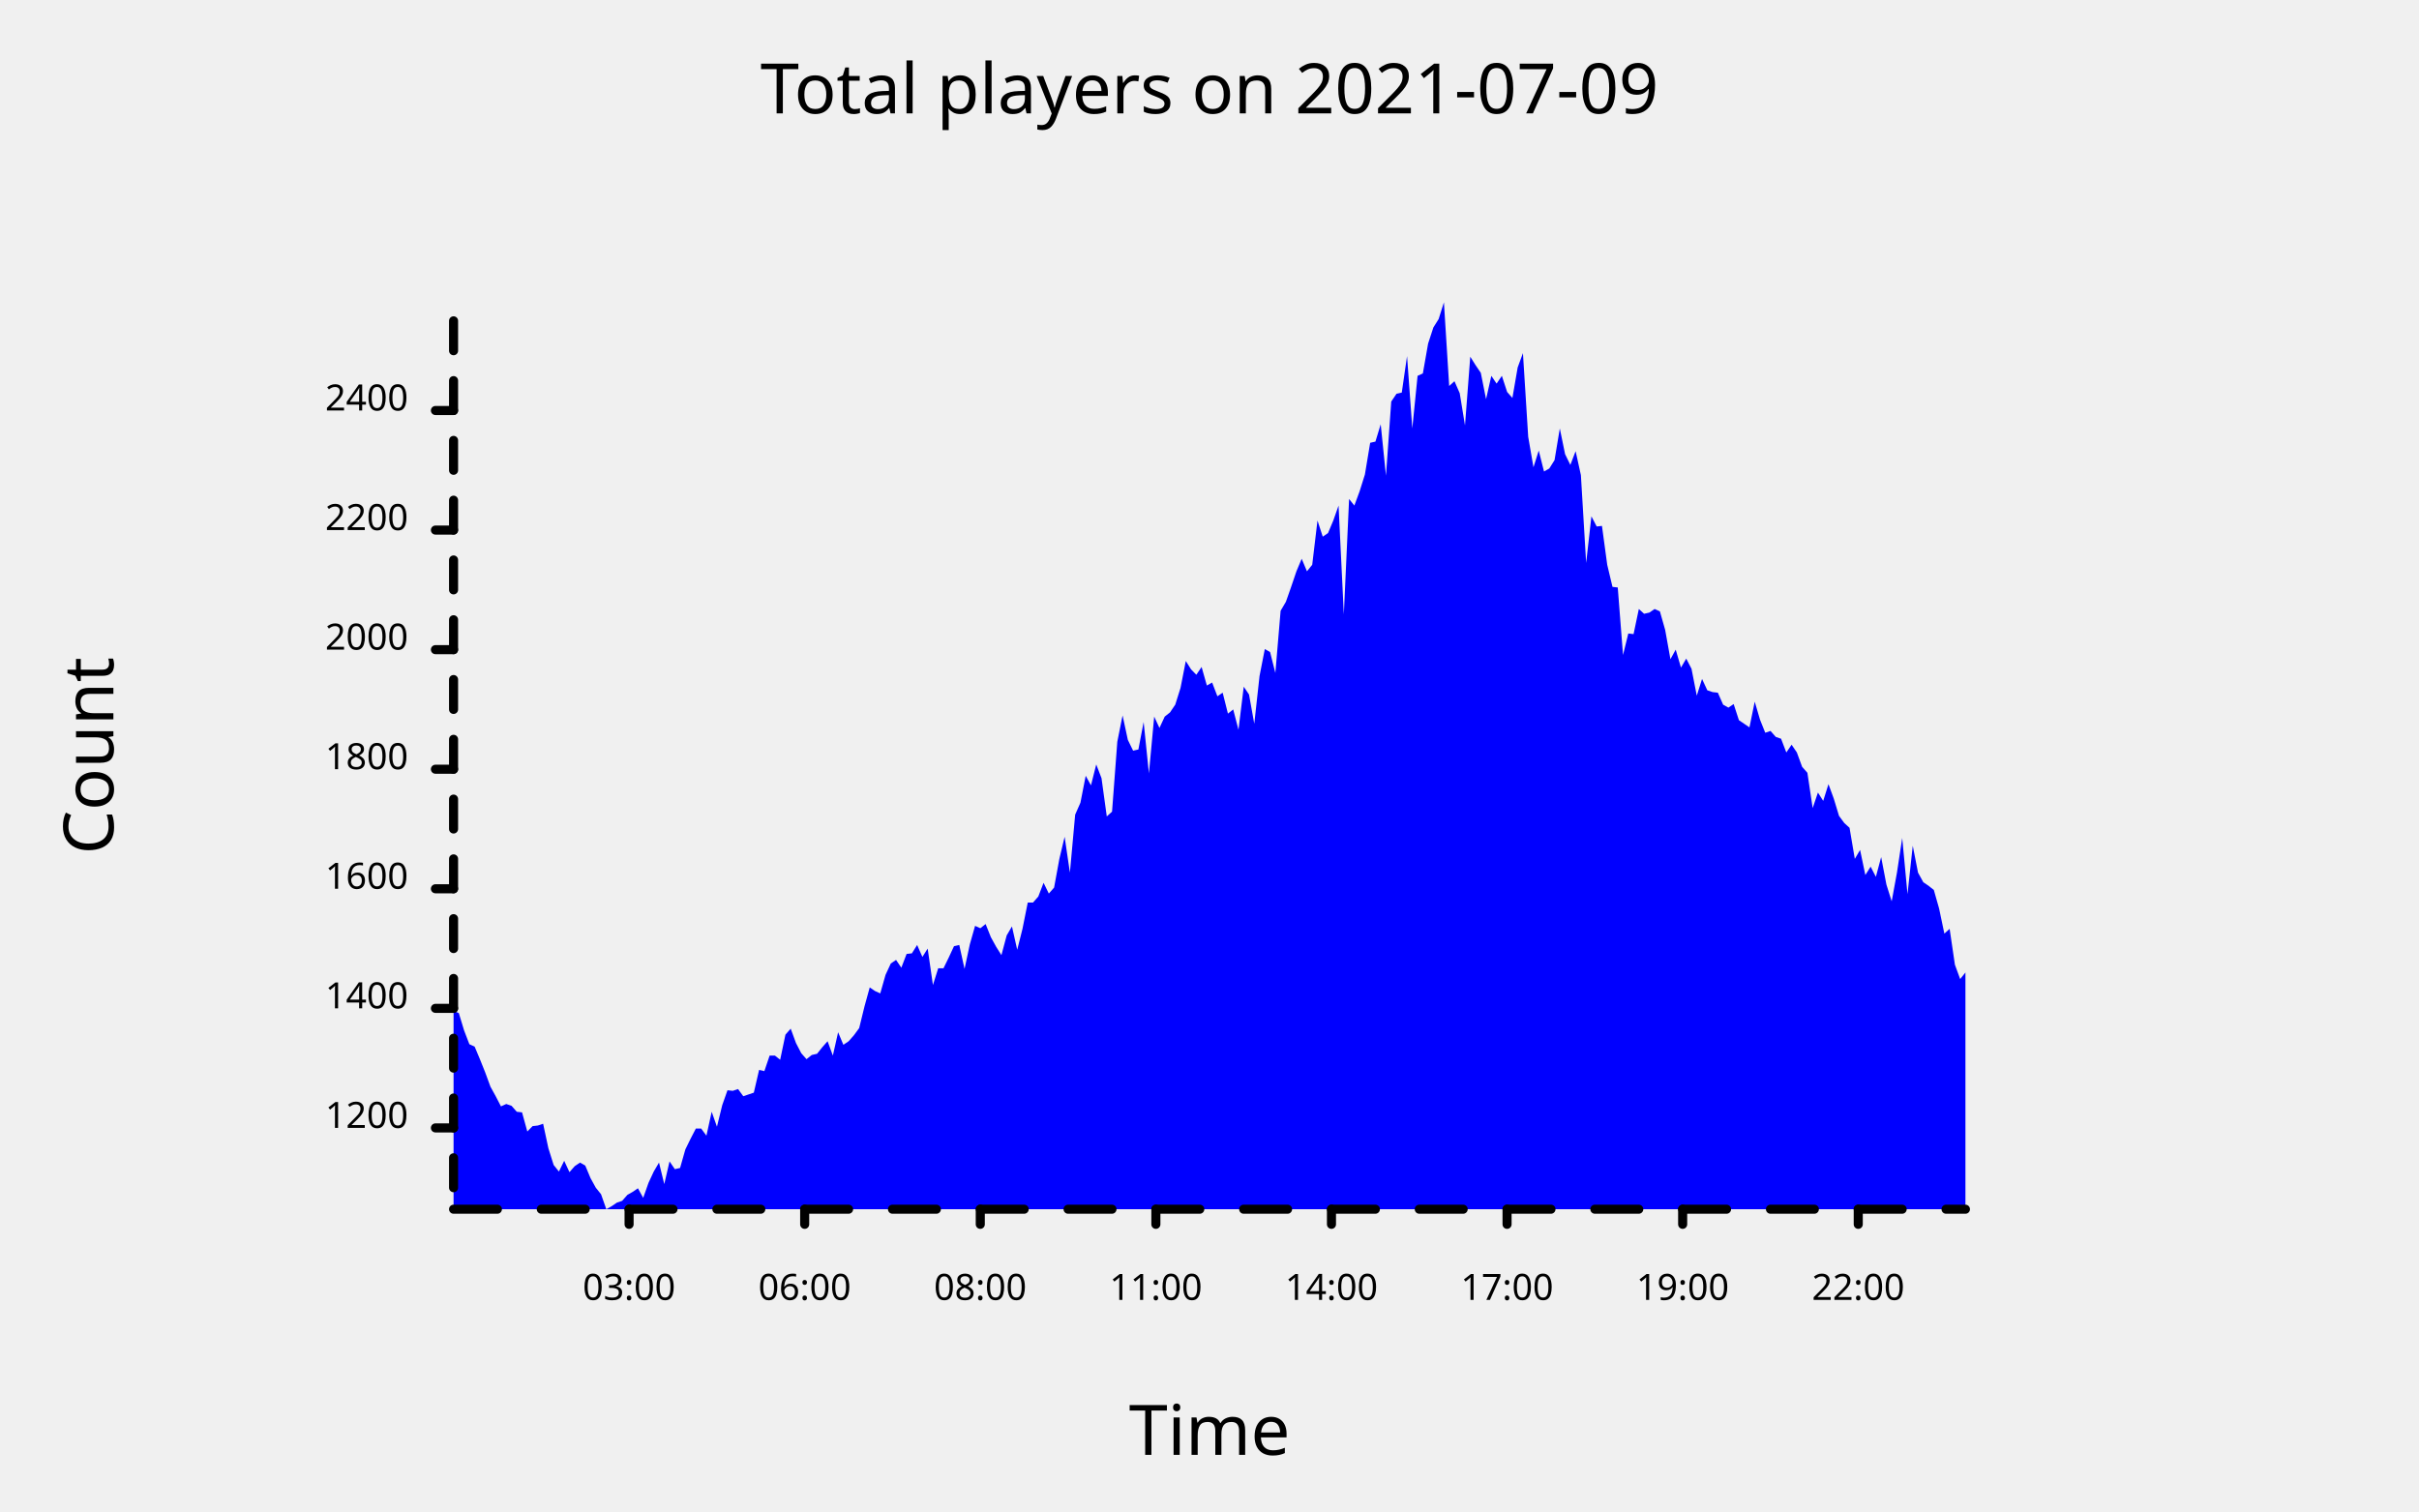
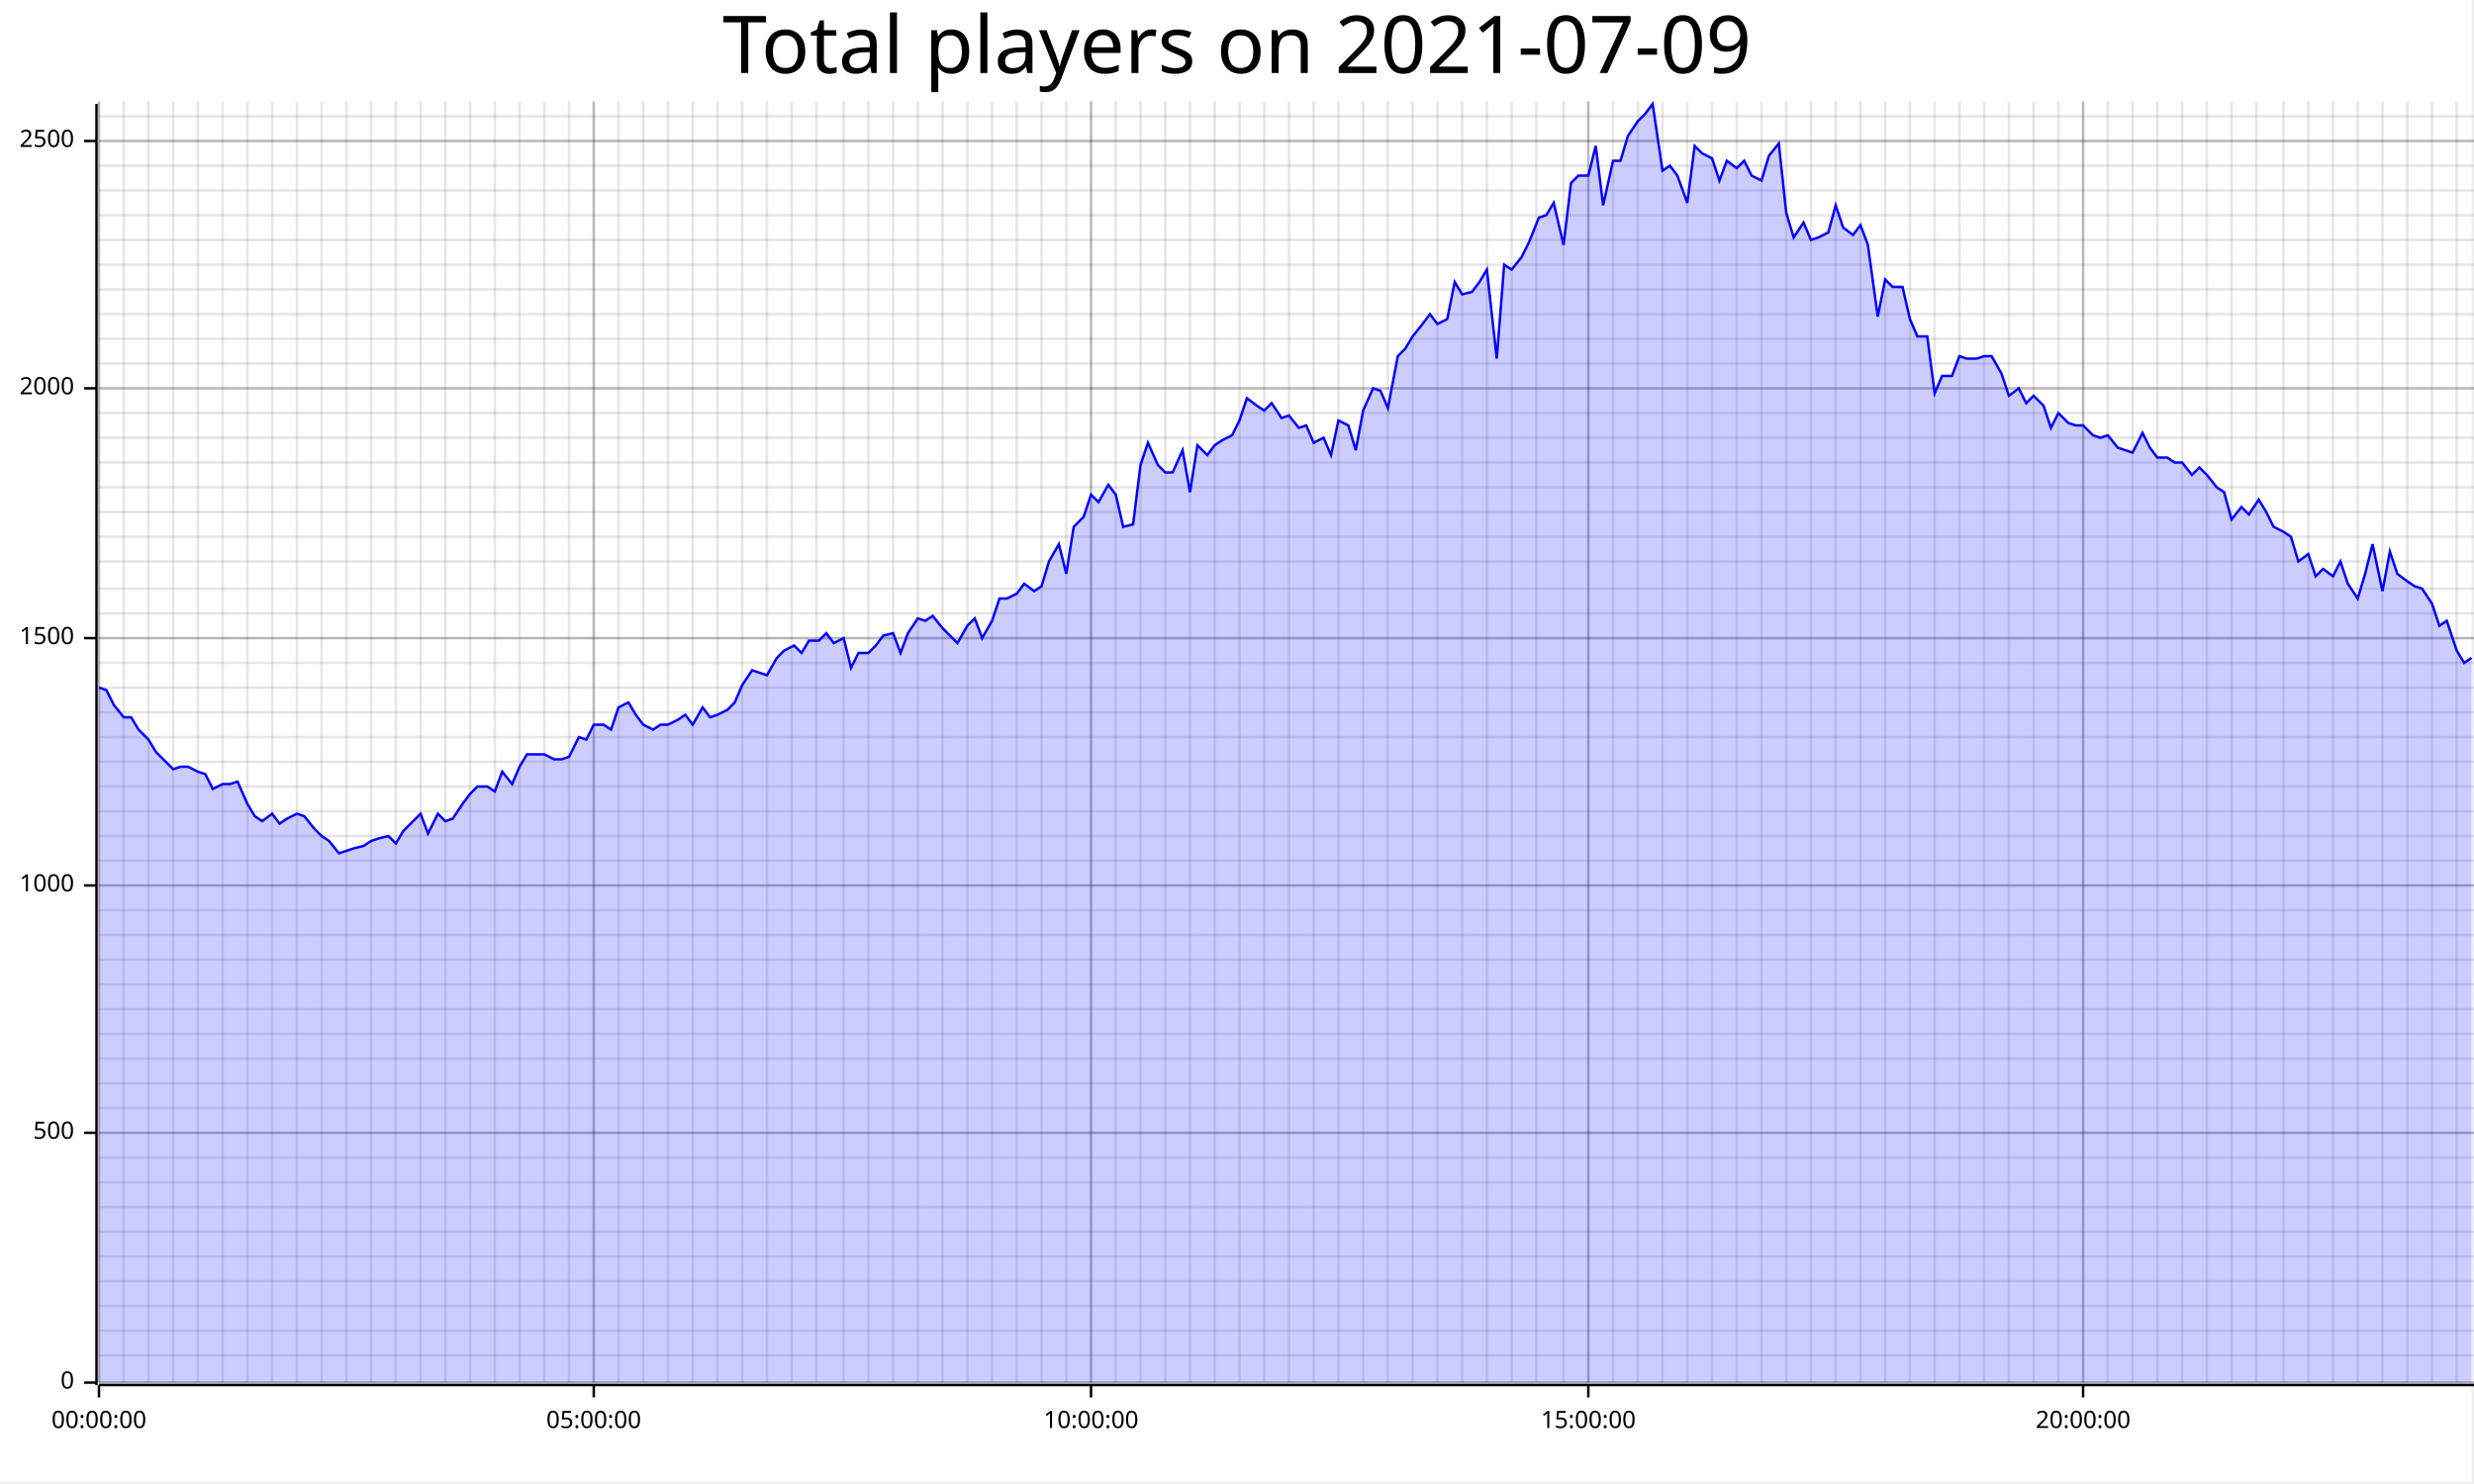
- <svg xmlns="http://www.w3.org/2000/svg" class="poloto" width="800" height="500" viewBox="0 0 800 500">
-   <style>.poloto { stroke-linecap:round; stroke-linejoin:round; font-family: 'Tahoma', sans-serif; background-color: AliceBlue;} .poloto_scatter{stroke-width:7} .poloto_line{stroke-width:2} .poloto_text{fill: black;} .poloto_axis_lines{stroke: black;stroke-width:3;fill:none;stroke-dasharray:none} .poloto0stroke{stroke:  blue;} .poloto1stroke{stroke:  red;} .poloto2stroke{stroke:  green;} .poloto3stroke{stroke:  gold;} .poloto4stroke{stroke:  aqua;} .poloto5stroke{stroke:  lime;} .poloto6stroke{stroke:  orange;} .poloto7stroke{stroke:  chocolate;} .poloto0fill{fill:blue;} .poloto1fill{fill:red;} .poloto2fill{fill:green;} .poloto3fill{fill:gold;} .poloto4fill{fill:aqua;} .poloto5fill{fill:lime;} .poloto6fill{fill:orange;} .poloto7fill{fill:chocolate;}</style>
-   <text class="poloto_text poloto_legend_text" alignment-baseline="middle" text-anchor="start" font-size="large" x="675" y="100" />
-   <path class="poloto_linefill poloto0fill" d=" M 150 400 L 150 334.344 L 151.742 335.135 L 153.484 340.87 L 155.226 345.419 L 156.969 346.21 L 158.711 350.363 L 160.453 354.713 L 162.195 359.459 L 163.937 362.624 L 165.679 365.985 L 167.422 365.194 L 169.164 365.788 L 170.906 367.765 L 172.648 367.963 L 174.39 374.291 L 176.132 372.512 L 177.875 372.314 L 179.617 371.721 L 181.359 379.829 L 183.101 385.366 L 184.843 387.541 L 186.585 383.982 L 188.328 387.739 L 190.07 385.761 L 191.812 384.575 L 193.554 385.564 L 195.296 389.717 L 197.038 392.881 L 198.78 395.056 L 200.523 400 L 202.265 399.011 L 204.007 397.825 L 205.749 397.231 L 207.491 395.254 L 209.233 394.265 L 210.976 393.078 L 212.718 396.243 L 214.46 391.299 L 216.202 387.541 L 217.944 384.575 L 219.686 391.694 L 221.429 384.179 L 223.177 386.75 L 224.913 386.355 L 226.655 380.224 L 228.397 376.664 L 230.139 373.303 L 231.882 373.303 L 233.624 375.676 L 235.366 367.765 L 237.108 372.709 L 238.85 365.59 L 240.592 360.646 L 242.334 360.844 L 244.077 360.25 L 245.819 362.624 L 247.561 362.03 L 249.303 361.437 L 251.045 353.922 L 252.787 354.318 L 254.53 349.176 L 256.272 349.176 L 258.014 350.56 L 259.756 342.254 L 261.498 340.277 L 263.24 345.023 L 264.983 348.385 L 266.725 350.363 L 268.467 348.978 L 270.209 348.583 L 271.951 346.407 L 273.693 344.43 L 275.436 349.176 L 277.178 341.463 L 278.92 345.616 L 280.662 344.43 L 282.404 342.452 L 284.146 340.079 L 285.889 332.96 L 287.631 326.632 L 289.373 327.818 L 291.115 328.609 L 292.857 322.479 L 294.599 318.721 L 296.341 317.535 L 298.084 320.105 L 299.826 315.557 L 301.568 315.359 L 303.31 312.591 L 305.052 316.546 L 306.794 313.777 L 308.537 325.84 L 310.279 320.303 L 312.021 320.303 L 313.763 316.744 L 315.505 312.986 L 317.247 312.591 L 318.99 320.501 L 320.732 312.393 L 322.474 306.262 L 324.216 307.053 L 325.958 305.669 L 327.7 310.02 L 329.443 313.184 L 331.185 315.953 L 332.927 309.426 L 334.669 306.46 L 336.411 314.173 L 338.153 307.251 L 339.895 298.55 L 341.638 298.55 L 343.38 296.572 L 345.122 292.024 L 346.864 295.583 L 348.606 293.606 L 350.348 284.113 L 352.091 276.796 L 353.833 288.662 L 355.575 269.479 L 357.317 265.524 L 359.059 256.625 L 360.801 259.789 L 362.544 252.868 L 364.286 257.416 L 366.028 270.073 L 367.77 268.49 L 369.512 245.353 L 371.254 236.651 L 372.997 244.759 L 374.739 248.319 L 376.481 247.924 L 378.223 238.827 L 379.965 255.834 L 381.707 237.047 L 383.449 240.804 L 385.192 237.047 L 386.934 235.662 L 388.676 233.092 L 390.418 227.554 L 392.16 218.655 L 393.902 221.424 L 395.645 223.204 L 397.387 220.633 L 399.129 226.763 L 400.871 225.775 L 402.613 230.323 L 404.355 229.136 L 406.098 236.058 L 407.84 234.674 L 409.582 241.397 L 411.324 227.159 L 413.066 229.73 L 414.808 239.42 L 416.551 223.599 L 418.293 214.7 L 420.035 215.689 L 421.777 222.61 L 423.519 202.044 L 425.261 199.077 L 427.003 194.133 L 428.746 188.991 L 430.488 184.838 L 432.23 188.991 L 433.972 186.816 L 435.714 172.182 L 437.456 177.521 L 439.199 176.335 L 440.941 172.182 L 442.683 167.238 L 444.425 203.23 L 446.167 165.063 L 447.909 167.238 L 449.652 162.492 L 451.394 156.955 L 453.136 146.473 L 454.878 146.078 L 456.62 140.343 L 458.362 157.35 L 460.105 132.828 L 461.847 130.257 L 463.589 129.862 L 465.331 117.798 L 467.073 141.727 L 468.815 124.324 L 470.557 123.533 L 472.3 113.645 L 474.042 108.306 L 475.784 105.537 L 477.526 100 L 479.268 127.686 L 481.01 126.104 L 482.753 130.059 L 484.495 140.738 L 486.237 117.996 L 487.979 120.765 L 489.721 123.336 L 491.463 132.037 L 493.206 124.324 L 494.948 126.895 L 496.69 124.324 L 498.432 129.664 L 500.174 131.641 L 501.916 121.556 L 503.659 116.809 L 505.401 144.496 L 507.143 154.581 L 508.885 149.044 L 510.627 155.966 L 512.369 154.977 L 514.111 152.208 L 515.854 141.727 L 517.596 150.231 L 519.338 153.79 L 521.08 149.242 L 522.822 157.152 L 524.564 186.223 L 526.307 170.798 L 528.049 174.16 L 529.791 173.962 L 531.533 186.816 L 533.275 194.133 L 535.017 194.331 L 536.76 216.678 L 538.502 209.558 L 540.244 209.756 L 541.986 201.45 L 543.728 203.032 L 545.47 202.637 L 547.213 201.45 L 548.955 202.241 L 550.697 208.372 L 552.439 218.062 L 554.181 214.898 L 555.923 220.831 L 557.666 217.864 L 559.408 221.226 L 561.15 230.125 L 562.892 224.588 L 564.634 228.345 L 566.376 228.939 L 568.118 229.136 L 569.861 233.092 L 571.603 234.08 L 573.345 232.894 L 575.087 238.233 L 576.829 239.42 L 578.571 240.606 L 580.314 232.103 L 582.056 238.036 L 583.798 242.386 L 585.54 241.793 L 587.282 243.771 L 589.024 244.364 L 590.767 248.912 L 592.509 246.341 L 594.251 248.912 L 595.993 253.659 L 597.735 255.636 L 599.477 267.304 L 601.22 262.162 L 602.962 264.931 L 604.704 259.394 L 606.446 264.14 L 608.188 269.875 L 609.93 272.248 L 611.672 273.83 L 613.415 284.113 L 615.157 281.147 L 616.899 289.453 L 618.641 286.684 L 620.383 290.046 L 622.125 283.52 L 623.868 292.617 L 625.61 298.154 L 627.352 288.662 L 629.094 277.192 L 630.836 295.781 L 632.578 279.763 L 634.321 288.662 L 636.063 291.826 L 637.805 293.013 L 639.547 294.397 L 641.289 300.527 L 643.031 308.833 L 644.774 307.251 L 646.516 319.117 L 648.258 323.863 L 650 321.688 L 650 400 Z" />
-   <text class="poloto_labels poloto_text poloto_title" alignment-baseline="start" text-anchor="middle" font-size="x-large" x="400" y="37.5">Total players on 2021-07-09</text>
-   <text class="poloto_labels poloto_text poloto_xname" alignment-baseline="start" text-anchor="middle" font-size="x-large" x="400" y="481.25">Time</text>
-   <text class="poloto_labels poloto_text poloto_yname" alignment-baseline="start" text-anchor="middle" font-size="x-large" transform="rotate(-90,37.5,250)" x="37.5" y="250">Count</text>
-   <line class="poloto_axis_lines" stroke="black" x1="208.049" x2="208.049" y1="400" y2="405" />
-   <text class="poloto_tick_labels poloto_text" alignment-baseline="start" text-anchor="middle" x="208.049" y="430"> 03:00</text>
-   <line class="poloto_axis_lines" stroke="black" x1="266.121" x2="266.121" y1="400" y2="405" />
-   <text class="poloto_tick_labels poloto_text" alignment-baseline="start" text-anchor="middle" x="266.121" y="430"> 06:00</text>
-   <line class="poloto_axis_lines" stroke="black" x1="324.193" x2="324.193" y1="400" y2="405" />
-   <text class="poloto_tick_labels poloto_text" alignment-baseline="start" text-anchor="middle" x="324.193" y="430"> 08:00</text>
-   <line class="poloto_axis_lines" stroke="black" x1="382.265" x2="382.265" y1="400" y2="405" />
-   <text class="poloto_tick_labels poloto_text" alignment-baseline="start" text-anchor="middle" x="382.265" y="430"> 11:00</text>
-   <line class="poloto_axis_lines" stroke="black" x1="440.337" x2="440.337" y1="400" y2="405" />
-   <text class="poloto_tick_labels poloto_text" alignment-baseline="start" text-anchor="middle" x="440.337" y="430"> 14:00</text>
-   <line class="poloto_axis_lines" stroke="black" x1="498.409" x2="498.409" y1="400" y2="405" />
-   <text class="poloto_tick_labels poloto_text" alignment-baseline="start" text-anchor="middle" x="498.409" y="430"> 17:00</text>
-   <line class="poloto_axis_lines" stroke="black" x1="556.481" x2="556.481" y1="400" y2="405" />
-   <text class="poloto_tick_labels poloto_text" alignment-baseline="start" text-anchor="middle" x="556.481" y="430"> 19:00</text>
-   <line class="poloto_axis_lines" stroke="black" x1="614.553" x2="614.553" y1="400" y2="405" />
-   <text class="poloto_tick_labels poloto_text" alignment-baseline="start" text-anchor="middle" x="614.553" y="430"> 22:00</text>
-   <line class="poloto_axis_lines" stroke="black" x1="150" x2="144" y1="373.105" y2="373.105" />
-   <text class="poloto_tick_labels poloto_text" alignment-baseline="middle" text-anchor="end" x="135" y="373.105"> 1200</text>
-   <line class="poloto_axis_lines" stroke="black" x1="150" x2="144" y1="333.553" y2="333.553" />
-   <text class="poloto_tick_labels poloto_text" alignment-baseline="middle" text-anchor="end" x="135" y="333.553"> 1400</text>
-   <line class="poloto_axis_lines" stroke="black" x1="150" x2="144" y1="294.001" y2="294.001" />
-   <text class="poloto_tick_labels poloto_text" alignment-baseline="middle" text-anchor="end" x="135" y="294.001"> 1600</text>
-   <line class="poloto_axis_lines" stroke="black" x1="150" x2="144" y1="254.45" y2="254.45" />
-   <text class="poloto_tick_labels poloto_text" alignment-baseline="middle" text-anchor="end" x="135" y="254.45"> 1800</text>
-   <line class="poloto_axis_lines" stroke="black" x1="150" x2="144" y1="214.898" y2="214.898" />
-   <text class="poloto_tick_labels poloto_text" alignment-baseline="middle" text-anchor="end" x="135" y="214.898"> 2000</text>
-   <line class="poloto_axis_lines" stroke="black" x1="150" x2="144" y1="175.346" y2="175.346" />
-   <text class="poloto_tick_labels poloto_text" alignment-baseline="middle" text-anchor="end" x="135" y="175.346"> 2200</text>
-   <line class="poloto_axis_lines" stroke="black" x1="150" x2="144" y1="135.794" y2="135.794" />
-   <text class="poloto_tick_labels poloto_text" alignment-baseline="middle" text-anchor="end" x="135" y="135.794"> 2400</text>
-   <path stroke="black" fill="none" class="poloto_axis_lines" style="stroke-dasharray:14.518;stroke-dashoffset:-58.049;" d=" M 150 400 L 650 400" />
-   <path stroke="black" fill="none" class="poloto_axis_lines" style="stroke-dasharray:9.888;stroke-dashoffset:-26.895;" d=" M 150 400 L 150 100" />
+ <svg xmlns="http://www.w3.org/2000/svg" width="1000" height="600" viewBox="0 0 1000 600">
+   <rect x="0" y="0" width="999" height="599" opacity="1" fill="#FFFFFF" stroke="none" />
+   <text x="500" y="5" dy="0.76em" text-anchor="middle" font-family="sans-serif" font-size="32.258" opacity="1" fill="#000000">
+ Total players on 2021-07-09
+ </text>
+   <line opacity="0.1" stroke="#000000" stroke-width="1" x1="40" y1="559" x2="40" y2="41" />
+   <line opacity="0.1" stroke="#000000" stroke-width="1" x1="50" y1="559" x2="50" y2="41" />
+   <line opacity="0.1" stroke="#000000" stroke-width="1" x1="60" y1="559" x2="60" y2="41" />
+   <line opacity="0.1" stroke="#000000" stroke-width="1" x1="70" y1="559" x2="70" y2="41" />
+   <line opacity="0.1" stroke="#000000" stroke-width="1" x1="80" y1="559" x2="80" y2="41" />
+   <line opacity="0.1" stroke="#000000" stroke-width="1" x1="90" y1="559" x2="90" y2="41" />
+   <line opacity="0.1" stroke="#000000" stroke-width="1" x1="100" y1="559" x2="100" y2="41" />
+   <line opacity="0.1" stroke="#000000" stroke-width="1" x1="110" y1="559" x2="110" y2="41" />
+   <line opacity="0.1" stroke="#000000" stroke-width="1" x1="120" y1="559" x2="120" y2="41" />
+   <line opacity="0.1" stroke="#000000" stroke-width="1" x1="130" y1="559" x2="130" y2="41" />
+   <line opacity="0.1" stroke="#000000" stroke-width="1" x1="140" y1="559" x2="140" y2="41" />
+   <line opacity="0.1" stroke="#000000" stroke-width="1" x1="150" y1="559" x2="150" y2="41" />
+   <line opacity="0.1" stroke="#000000" stroke-width="1" x1="160" y1="559" x2="160" y2="41" />
+   <line opacity="0.1" stroke="#000000" stroke-width="1" x1="170" y1="559" x2="170" y2="41" />
+   <line opacity="0.1" stroke="#000000" stroke-width="1" x1="180" y1="559" x2="180" y2="41" />
+   <line opacity="0.1" stroke="#000000" stroke-width="1" x1="190" y1="559" x2="190" y2="41" />
+   <line opacity="0.1" stroke="#000000" stroke-width="1" x1="200" y1="559" x2="200" y2="41" />
+   <line opacity="0.1" stroke="#000000" stroke-width="1" x1="210" y1="559" x2="210" y2="41" />
+   <line opacity="0.1" stroke="#000000" stroke-width="1" x1="220" y1="559" x2="220" y2="41" />
+   <line opacity="0.1" stroke="#000000" stroke-width="1" x1="230" y1="559" x2="230" y2="41" />
+   <line opacity="0.1" stroke="#000000" stroke-width="1" x1="240" y1="559" x2="240" y2="41" />
+   <line opacity="0.1" stroke="#000000" stroke-width="1" x1="250" y1="559" x2="250" y2="41" />
+   <line opacity="0.1" stroke="#000000" stroke-width="1" x1="260" y1="559" x2="260" y2="41" />
+   <line opacity="0.1" stroke="#000000" stroke-width="1" x1="270" y1="559" x2="270" y2="41" />
+   <line opacity="0.1" stroke="#000000" stroke-width="1" x1="280" y1="559" x2="280" y2="41" />
+   <line opacity="0.1" stroke="#000000" stroke-width="1" x1="290" y1="559" x2="290" y2="41" />
+   <line opacity="0.1" stroke="#000000" stroke-width="1" x1="300" y1="559" x2="300" y2="41" />
+   <line opacity="0.1" stroke="#000000" stroke-width="1" x1="310" y1="559" x2="310" y2="41" />
+   <line opacity="0.1" stroke="#000000" stroke-width="1" x1="320" y1="559" x2="320" y2="41" />
+   <line opacity="0.1" stroke="#000000" stroke-width="1" x1="330" y1="559" x2="330" y2="41" />
+   <line opacity="0.1" stroke="#000000" stroke-width="1" x1="341" y1="559" x2="341" y2="41" />
+   <line opacity="0.1" stroke="#000000" stroke-width="1" x1="351" y1="559" x2="351" y2="41" />
+   <line opacity="0.1" stroke="#000000" stroke-width="1" x1="361" y1="559" x2="361" y2="41" />
+   <line opacity="0.1" stroke="#000000" stroke-width="1" x1="371" y1="559" x2="371" y2="41" />
+   <line opacity="0.1" stroke="#000000" stroke-width="1" x1="381" y1="559" x2="381" y2="41" />
+   <line opacity="0.1" stroke="#000000" stroke-width="1" x1="391" y1="559" x2="391" y2="41" />
+   <line opacity="0.1" stroke="#000000" stroke-width="1" x1="401" y1="559" x2="401" y2="41" />
+   <line opacity="0.1" stroke="#000000" stroke-width="1" x1="411" y1="559" x2="411" y2="41" />
+   <line opacity="0.1" stroke="#000000" stroke-width="1" x1="421" y1="559" x2="421" y2="41" />
+   <line opacity="0.1" stroke="#000000" stroke-width="1" x1="431" y1="559" x2="431" y2="41" />
+   <line opacity="0.1" stroke="#000000" stroke-width="1" x1="441" y1="559" x2="441" y2="41" />
+   <line opacity="0.1" stroke="#000000" stroke-width="1" x1="451" y1="559" x2="451" y2="41" />
+   <line opacity="0.1" stroke="#000000" stroke-width="1" x1="461" y1="559" x2="461" y2="41" />
+   <line opacity="0.1" stroke="#000000" stroke-width="1" x1="471" y1="559" x2="471" y2="41" />
+   <line opacity="0.1" stroke="#000000" stroke-width="1" x1="481" y1="559" x2="481" y2="41" />
+   <line opacity="0.1" stroke="#000000" stroke-width="1" x1="491" y1="559" x2="491" y2="41" />
+   <line opacity="0.1" stroke="#000000" stroke-width="1" x1="501" y1="559" x2="501" y2="41" />
+   <line opacity="0.1" stroke="#000000" stroke-width="1" x1="511" y1="559" x2="511" y2="41" />
+   <line opacity="0.1" stroke="#000000" stroke-width="1" x1="521" y1="559" x2="521" y2="41" />
+   <line opacity="0.1" stroke="#000000" stroke-width="1" x1="531" y1="559" x2="531" y2="41" />
+   <line opacity="0.1" stroke="#000000" stroke-width="1" x1="541" y1="559" x2="541" y2="41" />
+   <line opacity="0.1" stroke="#000000" stroke-width="1" x1="551" y1="559" x2="551" y2="41" />
+   <line opacity="0.1" stroke="#000000" stroke-width="1" x1="561" y1="559" x2="561" y2="41" />
+   <line opacity="0.1" stroke="#000000" stroke-width="1" x1="571" y1="559" x2="571" y2="41" />
+   <line opacity="0.1" stroke="#000000" stroke-width="1" x1="581" y1="559" x2="581" y2="41" />
+   <line opacity="0.1" stroke="#000000" stroke-width="1" x1="591" y1="559" x2="591" y2="41" />
+   <line opacity="0.1" stroke="#000000" stroke-width="1" x1="601" y1="559" x2="601" y2="41" />
+   <line opacity="0.1" stroke="#000000" stroke-width="1" x1="611" y1="559" x2="611" y2="41" />
+   <line opacity="0.1" stroke="#000000" stroke-width="1" x1="621" y1="559" x2="621" y2="41" />
+   <line opacity="0.1" stroke="#000000" stroke-width="1" x1="632" y1="559" x2="632" y2="41" />
+   <line opacity="0.1" stroke="#000000" stroke-width="1" x1="642" y1="559" x2="642" y2="41" />
+   <line opacity="0.1" stroke="#000000" stroke-width="1" x1="652" y1="559" x2="652" y2="41" />
+   <line opacity="0.1" stroke="#000000" stroke-width="1" x1="662" y1="559" x2="662" y2="41" />
+   <line opacity="0.1" stroke="#000000" stroke-width="1" x1="672" y1="559" x2="672" y2="41" />
+   <line opacity="0.1" stroke="#000000" stroke-width="1" x1="682" y1="559" x2="682" y2="41" />
+   <line opacity="0.1" stroke="#000000" stroke-width="1" x1="692" y1="559" x2="692" y2="41" />
+   <line opacity="0.1" stroke="#000000" stroke-width="1" x1="702" y1="559" x2="702" y2="41" />
+   <line opacity="0.1" stroke="#000000" stroke-width="1" x1="712" y1="559" x2="712" y2="41" />
+   <line opacity="0.1" stroke="#000000" stroke-width="1" x1="722" y1="559" x2="722" y2="41" />
+   <line opacity="0.1" stroke="#000000" stroke-width="1" x1="732" y1="559" x2="732" y2="41" />
+   <line opacity="0.1" stroke="#000000" stroke-width="1" x1="742" y1="559" x2="742" y2="41" />
+   <line opacity="0.1" stroke="#000000" stroke-width="1" x1="752" y1="559" x2="752" y2="41" />
+   <line opacity="0.1" stroke="#000000" stroke-width="1" x1="762" y1="559" x2="762" y2="41" />
+   <line opacity="0.1" stroke="#000000" stroke-width="1" x1="772" y1="559" x2="772" y2="41" />
+   <line opacity="0.1" stroke="#000000" stroke-width="1" x1="782" y1="559" x2="782" y2="41" />
+   <line opacity="0.1" stroke="#000000" stroke-width="1" x1="792" y1="559" x2="792" y2="41" />
+   <line opacity="0.1" stroke="#000000" stroke-width="1" x1="802" y1="559" x2="802" y2="41" />
+   <line opacity="0.1" stroke="#000000" stroke-width="1" x1="812" y1="559" x2="812" y2="41" />
+   <line opacity="0.1" stroke="#000000" stroke-width="1" x1="822" y1="559" x2="822" y2="41" />
+   <line opacity="0.1" stroke="#000000" stroke-width="1" x1="832" y1="559" x2="832" y2="41" />
+   <line opacity="0.1" stroke="#000000" stroke-width="1" x1="842" y1="559" x2="842" y2="41" />
+   <line opacity="0.1" stroke="#000000" stroke-width="1" x1="852" y1="559" x2="852" y2="41" />
+   <line opacity="0.1" stroke="#000000" stroke-width="1" x1="862" y1="559" x2="862" y2="41" />
+   <line opacity="0.1" stroke="#000000" stroke-width="1" x1="872" y1="559" x2="872" y2="41" />
+   <line opacity="0.1" stroke="#000000" stroke-width="1" x1="882" y1="559" x2="882" y2="41" />
+   <line opacity="0.1" stroke="#000000" stroke-width="1" x1="892" y1="559" x2="892" y2="41" />
+   <line opacity="0.1" stroke="#000000" stroke-width="1" x1="902" y1="559" x2="902" y2="41" />
+   <line opacity="0.1" stroke="#000000" stroke-width="1" x1="912" y1="559" x2="912" y2="41" />
+   <line opacity="0.1" stroke="#000000" stroke-width="1" x1="923" y1="559" x2="923" y2="41" />
+   <line opacity="0.1" stroke="#000000" stroke-width="1" x1="933" y1="559" x2="933" y2="41" />
+   <line opacity="0.1" stroke="#000000" stroke-width="1" x1="943" y1="559" x2="943" y2="41" />
+   <line opacity="0.1" stroke="#000000" stroke-width="1" x1="953" y1="559" x2="953" y2="41" />
+   <line opacity="0.1" stroke="#000000" stroke-width="1" x1="963" y1="559" x2="963" y2="41" />
+   <line opacity="0.1" stroke="#000000" stroke-width="1" x1="973" y1="559" x2="973" y2="41" />
+   <line opacity="0.1" stroke="#000000" stroke-width="1" x1="983" y1="559" x2="983" y2="41" />
+   <line opacity="0.1" stroke="#000000" stroke-width="1" x1="993" y1="559" x2="993" y2="41" />
+   <line opacity="0.1" stroke="#000000" stroke-width="1" x1="40" y1="559" x2="1000" y2="559" />
+   <line opacity="0.1" stroke="#000000" stroke-width="1" x1="40" y1="548" x2="1000" y2="548" />
+   <line opacity="0.1" stroke="#000000" stroke-width="1" x1="40" y1="538" x2="1000" y2="538" />
+   <line opacity="0.1" stroke="#000000" stroke-width="1" x1="40" y1="528" x2="1000" y2="528" />
+   <line opacity="0.1" stroke="#000000" stroke-width="1" x1="40" y1="518" x2="1000" y2="518" />
+   <line opacity="0.1" stroke="#000000" stroke-width="1" x1="40" y1="508" x2="1000" y2="508" />
+   <line opacity="0.1" stroke="#000000" stroke-width="1" x1="40" y1="498" x2="1000" y2="498" />
+   <line opacity="0.1" stroke="#000000" stroke-width="1" x1="40" y1="488" x2="1000" y2="488" />
+   <line opacity="0.1" stroke="#000000" stroke-width="1" x1="40" y1="478" x2="1000" y2="478" />
+   <line opacity="0.1" stroke="#000000" stroke-width="1" x1="40" y1="468" x2="1000" y2="468" />
+   <line opacity="0.1" stroke="#000000" stroke-width="1" x1="40" y1="458" x2="1000" y2="458" />
+   <line opacity="0.1" stroke="#000000" stroke-width="1" x1="40" y1="448" x2="1000" y2="448" />
+   <line opacity="0.1" stroke="#000000" stroke-width="1" x1="40" y1="438" x2="1000" y2="438" />
+   <line opacity="0.1" stroke="#000000" stroke-width="1" x1="40" y1="428" x2="1000" y2="428" />
+   <line opacity="0.1" stroke="#000000" stroke-width="1" x1="40" y1="418" x2="1000" y2="418" />
+   <line opacity="0.1" stroke="#000000" stroke-width="1" x1="40" y1="408" x2="1000" y2="408" />
+   <line opacity="0.1" stroke="#000000" stroke-width="1" x1="40" y1="398" x2="1000" y2="398" />
+   <line opacity="0.1" stroke="#000000" stroke-width="1" x1="40" y1="388" x2="1000" y2="388" />
+   <line opacity="0.1" stroke="#000000" stroke-width="1" x1="40" y1="378" x2="1000" y2="378" />
+   <line opacity="0.1" stroke="#000000" stroke-width="1" x1="40" y1="368" x2="1000" y2="368" />
+   <line opacity="0.1" stroke="#000000" stroke-width="1" x1="40" y1="358" x2="1000" y2="358" />
+   <line opacity="0.1" stroke="#000000" stroke-width="1" x1="40" y1="348" x2="1000" y2="348" />
+   <line opacity="0.1" stroke="#000000" stroke-width="1" x1="40" y1="338" x2="1000" y2="338" />
+   <line opacity="0.1" stroke="#000000" stroke-width="1" x1="40" y1="328" x2="1000" y2="328" />
+   <line opacity="0.1" stroke="#000000" stroke-width="1" x1="40" y1="318" x2="1000" y2="318" />
+   <line opacity="0.1" stroke="#000000" stroke-width="1" x1="40" y1="308" x2="1000" y2="308" />
+   <line opacity="0.1" stroke="#000000" stroke-width="1" x1="40" y1="298" x2="1000" y2="298" />
+   <line opacity="0.1" stroke="#000000" stroke-width="1" x1="40" y1="288" x2="1000" y2="288" />
+   <line opacity="0.1" stroke="#000000" stroke-width="1" x1="40" y1="278" x2="1000" y2="278" />
+   <line opacity="0.1" stroke="#000000" stroke-width="1" x1="40" y1="268" x2="1000" y2="268" />
+   <line opacity="0.1" stroke="#000000" stroke-width="1" x1="40" y1="258" x2="1000" y2="258" />
+   <line opacity="0.1" stroke="#000000" stroke-width="1" x1="40" y1="248" x2="1000" y2="248" />
+   <line opacity="0.1" stroke="#000000" stroke-width="1" x1="40" y1="238" x2="1000" y2="238" />
+   <line opacity="0.1" stroke="#000000" stroke-width="1" x1="40" y1="227" x2="1000" y2="227" />
+   <line opacity="0.1" stroke="#000000" stroke-width="1" x1="40" y1="217" x2="1000" y2="217" />
+   <line opacity="0.1" stroke="#000000" stroke-width="1" x1="40" y1="207" x2="1000" y2="207" />
+   <line opacity="0.1" stroke="#000000" stroke-width="1" x1="40" y1="197" x2="1000" y2="197" />
+   <line opacity="0.1" stroke="#000000" stroke-width="1" x1="40" y1="187" x2="1000" y2="187" />
+   <line opacity="0.1" stroke="#000000" stroke-width="1" x1="40" y1="177" x2="1000" y2="177" />
+   <line opacity="0.1" stroke="#000000" stroke-width="1" x1="40" y1="167" x2="1000" y2="167" />
+   <line opacity="0.1" stroke="#000000" stroke-width="1" x1="40" y1="157" x2="1000" y2="157" />
+   <line opacity="0.1" stroke="#000000" stroke-width="1" x1="40" y1="147" x2="1000" y2="147" />
+   <line opacity="0.1" stroke="#000000" stroke-width="1" x1="40" y1="137" x2="1000" y2="137" />
+   <line opacity="0.1" stroke="#000000" stroke-width="1" x1="40" y1="127" x2="1000" y2="127" />
+   <line opacity="0.1" stroke="#000000" stroke-width="1" x1="40" y1="117" x2="1000" y2="117" />
+   <line opacity="0.1" stroke="#000000" stroke-width="1" x1="40" y1="107" x2="1000" y2="107" />
+   <line opacity="0.1" stroke="#000000" stroke-width="1" x1="40" y1="97" x2="1000" y2="97" />
+   <line opacity="0.1" stroke="#000000" stroke-width="1" x1="40" y1="87" x2="1000" y2="87" />
+   <line opacity="0.1" stroke="#000000" stroke-width="1" x1="40" y1="77" x2="1000" y2="77" />
+   <line opacity="0.1" stroke="#000000" stroke-width="1" x1="40" y1="67" x2="1000" y2="67" />
+   <line opacity="0.1" stroke="#000000" stroke-width="1" x1="40" y1="57" x2="1000" y2="57" />
+   <line opacity="0.1" stroke="#000000" stroke-width="1" x1="40" y1="47" x2="1000" y2="47" />
+   <line opacity="0.2" stroke="#000000" stroke-width="1" x1="40" y1="559" x2="40" y2="41" />
+   <line opacity="0.2" stroke="#000000" stroke-width="1" x1="240" y1="559" x2="240" y2="41" />
+   <line opacity="0.2" stroke="#000000" stroke-width="1" x1="441" y1="559" x2="441" y2="41" />
+   <line opacity="0.2" stroke="#000000" stroke-width="1" x1="642" y1="559" x2="642" y2="41" />
+   <line opacity="0.2" stroke="#000000" stroke-width="1" x1="842" y1="559" x2="842" y2="41" />
+   <line opacity="0.2" stroke="#000000" stroke-width="1" x1="40" y1="559" x2="1000" y2="559" />
+   <line opacity="0.2" stroke="#000000" stroke-width="1" x1="40" y1="458" x2="1000" y2="458" />
+   <line opacity="0.2" stroke="#000000" stroke-width="1" x1="40" y1="358" x2="1000" y2="358" />
+   <line opacity="0.2" stroke="#000000" stroke-width="1" x1="40" y1="258" x2="1000" y2="258" />
+   <line opacity="0.2" stroke="#000000" stroke-width="1" x1="40" y1="157" x2="1000" y2="157" />
+   <line opacity="0.2" stroke="#000000" stroke-width="1" x1="40" y1="57" x2="1000" y2="57" />
+   <polyline fill="none" opacity="1" stroke="#000000" stroke-width="1" points="39,42 39,560 " />
+   <text x="30" y="559" dy="0.5ex" text-anchor="end" font-family="sans-serif" font-size="9.677" opacity="1" fill="#000000">
+ 0
+ </text>
+   <polyline fill="none" opacity="1" stroke="#000000" stroke-width="1" points="34,559 39,559 " />
+   <text x="30" y="458" dy="0.5ex" text-anchor="end" font-family="sans-serif" font-size="9.677" opacity="1" fill="#000000">
+ 500
+ </text>
+   <polyline fill="none" opacity="1" stroke="#000000" stroke-width="1" points="34,458 39,458 " />
+   <text x="30" y="358" dy="0.5ex" text-anchor="end" font-family="sans-serif" font-size="9.677" opacity="1" fill="#000000">
+ 1000
+ </text>
+   <polyline fill="none" opacity="1" stroke="#000000" stroke-width="1" points="34,358 39,358 " />
+   <text x="30" y="258" dy="0.5ex" text-anchor="end" font-family="sans-serif" font-size="9.677" opacity="1" fill="#000000">
+ 1500
+ </text>
+   <polyline fill="none" opacity="1" stroke="#000000" stroke-width="1" points="34,258 39,258 " />
+   <text x="30" y="157" dy="0.5ex" text-anchor="end" font-family="sans-serif" font-size="9.677" opacity="1" fill="#000000">
+ 2000
+ </text>
+   <polyline fill="none" opacity="1" stroke="#000000" stroke-width="1" points="34,157 39,157 " />
+   <text x="30" y="57" dy="0.5ex" text-anchor="end" font-family="sans-serif" font-size="9.677" opacity="1" fill="#000000">
+ 2500
+ </text>
+   <polyline fill="none" opacity="1" stroke="#000000" stroke-width="1" points="34,57 39,57 " />
+   <polyline fill="none" opacity="1" stroke="#000000" stroke-width="1" points="40,560 1000,560 " />
+   <text x="40" y="570" dy="0.76em" text-anchor="middle" font-family="sans-serif" font-size="9.677" opacity="1" fill="#000000">
+ 00:00:00
+ </text>
+   <polyline fill="none" opacity="1" stroke="#000000" stroke-width="1" points="40,560 40,565 " />
+   <text x="240" y="570" dy="0.76em" text-anchor="middle" font-family="sans-serif" font-size="9.677" opacity="1" fill="#000000">
+ 05:00:00
+ </text>
+   <polyline fill="none" opacity="1" stroke="#000000" stroke-width="1" points="240,560 240,565 " />
+   <text x="441" y="570" dy="0.76em" text-anchor="middle" font-family="sans-serif" font-size="9.677" opacity="1" fill="#000000">
+ 10:00:00
+ </text>
+   <polyline fill="none" opacity="1" stroke="#000000" stroke-width="1" points="441,560 441,565 " />
+   <text x="642" y="570" dy="0.76em" text-anchor="middle" font-family="sans-serif" font-size="9.677" opacity="1" fill="#000000">
+ 15:00:00
+ </text>
+   <polyline fill="none" opacity="1" stroke="#000000" stroke-width="1" points="642,560 642,565 " />
+   <text x="842" y="570" dy="0.76em" text-anchor="middle" font-family="sans-serif" font-size="9.677" opacity="1" fill="#000000">
+ 20:00:00
+ </text>
+   <polyline fill="none" opacity="1" stroke="#000000" stroke-width="1" points="842,560 842,565 " />
+   <polygon opacity="0.2" fill="#0000FF" points="40,278 43,279 46,285 50,290 53,290 56,295 60,299 63,304 66,307 70,311 73,310 76,310 80,312 83,313 86,319 90,317 93,317 96,316 100,325 103,330 106,332 110,329 113,333 116,331 120,329 123,330 127,335 130,338 133,340 137,345 140,344 143,343 147,342 150,340 153,339 157,338 160,341 163,336 167,332 170,329 173,337 177,329 180,332 183,331 187,325 190,321 193,318 197,318 200,320 203,312 207,317 210,310 213,305 217,305 220,305 224,307 227,307 230,306 234,298 237,299 240,293 244,293 247,295 250,286 254,284 257,289 260,293 264,295 267,293 270,293 274,291 277,289 280,293 284,286 287,290 290,289 294,287 297,284 300,277 304,271 307,272 310,273 314,266 317,263 321,261 324,264 327,259 331,259 334,256 337,260 341,258 344,270 347,264 351,264 354,261 357,257 361,256 364,264 367,256 371,250 374,251 377,249 381,254 384,257 387,260 391,253 394,250 397,258 401,251 404,242 407,242 411,240 414,236 418,239 421,237 424,227 428,220 431,232 434,213 438,209 441,200 444,203 448,196 451,200 454,213 458,212 461,188 464,179 468,188 471,191 474,191 478,182 481,199 484,180 488,184 491,180 494,178 498,176 501,170 504,161 508,164 511,166 514,163 518,169 521,168 525,173 528,172 531,179 535,177 538,184 541,170 545,172 548,182 551,166 555,157 558,158 561,165 565,144 568,141 571,136 575,131 578,127 581,131 585,129 588,114 591,119 595,118 598,114 601,109 605,145 608,107 611,109 615,104 618,98 622,88 625,87 628,82 632,99 635,74 638,71 642,71 645,59 648,83 652,65 655,65 658,55 662,49 665,46 668,42 672,69 675,67 678,71 682,82 685,59 688,62 692,64 695,73 698,65 702,68 705,65 708,71 712,73 715,63 719,58 722,86 725,96 729,90 732,97 735,96 739,94 742,83 745,92 749,95 752,91 755,99 759,128 762,113 765,116 769,116 772,129 775,136 779,136 782,159 785,152 789,152 792,144 795,145 799,145 802,144 805,144 809,151 812,160 816,157 819,163 822,160 826,164 829,173 832,167 836,171 839,172 842,172 846,176 849,177 852,176 856,181 859,182 862,183 866,175 869,181 872,185 876,185 879,187 882,187 886,192 889,189 892,192 896,197 899,199 902,210 906,205 909,208 913,202 916,207 919,213 923,215 926,217 929,227 933,224 936,233 939,230 943,233 946,227 949,236 953,242 956,232 959,220 963,239 966,223 969,232 973,235 976,237 979,238 983,244 986,253 989,251 993,263 996,268 999,266 999,559 40,559 " />
+   <polyline fill="none" opacity="1" stroke="#0000FF" stroke-width="1" points="40,278 43,279 46,285 50,290 53,290 56,295 60,299 63,304 66,307 70,311 73,310 76,310 80,312 83,313 86,319 90,317 93,317 96,316 100,325 103,330 106,332 110,329 113,333 116,331 120,329 123,330 127,335 130,338 133,340 137,345 140,344 143,343 147,342 150,340 153,339 157,338 160,341 163,336 167,332 170,329 173,337 177,329 180,332 183,331 187,325 190,321 193,318 197,318 200,320 203,312 207,317 210,310 213,305 217,305 220,305 224,307 227,307 230,306 234,298 237,299 240,293 244,293 247,295 250,286 254,284 257,289 260,293 264,295 267,293 270,293 274,291 277,289 280,293 284,286 287,290 290,289 294,287 297,284 300,277 304,271 307,272 310,273 314,266 317,263 321,261 324,264 327,259 331,259 334,256 337,260 341,258 344,270 347,264 351,264 354,261 357,257 361,256 364,264 367,256 371,250 374,251 377,249 381,254 384,257 387,260 391,253 394,250 397,258 401,251 404,242 407,242 411,240 414,236 418,239 421,237 424,227 428,220 431,232 434,213 438,209 441,200 444,203 448,196 451,200 454,213 458,212 461,188 464,179 468,188 471,191 474,191 478,182 481,199 484,180 488,184 491,180 494,178 498,176 501,170 504,161 508,164 511,166 514,163 518,169 521,168 525,173 528,172 531,179 535,177 538,184 541,170 545,172 548,182 551,166 555,157 558,158 561,165 565,144 568,141 571,136 575,131 578,127 581,131 585,129 588,114 591,119 595,118 598,114 601,109 605,145 608,107 611,109 615,104 618,98 622,88 625,87 628,82 632,99 635,74 638,71 642,71 645,59 648,83 652,65 655,65 658,55 662,49 665,46 668,42 672,69 675,67 678,71 682,82 685,59 688,62 692,64 695,73 698,65 702,68 705,65 708,71 712,73 715,63 719,58 722,86 725,96 729,90 732,97 735,96 739,94 742,83 745,92 749,95 752,91 755,99 759,128 762,113 765,116 769,116 772,129 775,136 779,136 782,159 785,152 789,152 792,144 795,145 799,145 802,144 805,144 809,151 812,160 816,157 819,163 822,160 826,164 829,173 832,167 836,171 839,172 842,172 846,176 849,177 852,176 856,181 859,182 862,183 866,175 869,181 872,185 876,185 879,187 882,187 886,192 889,189 892,192 896,197 899,199 902,210 906,205 909,208 913,202 916,207 919,213 923,215 926,217 929,227 933,224 936,233 939,230 943,233 946,227 949,236 953,242 956,232 959,220 963,239 966,223 969,232 973,235 976,237 979,238 983,244 986,253 989,251 993,263 996,268 999,266 " />
</svg>
